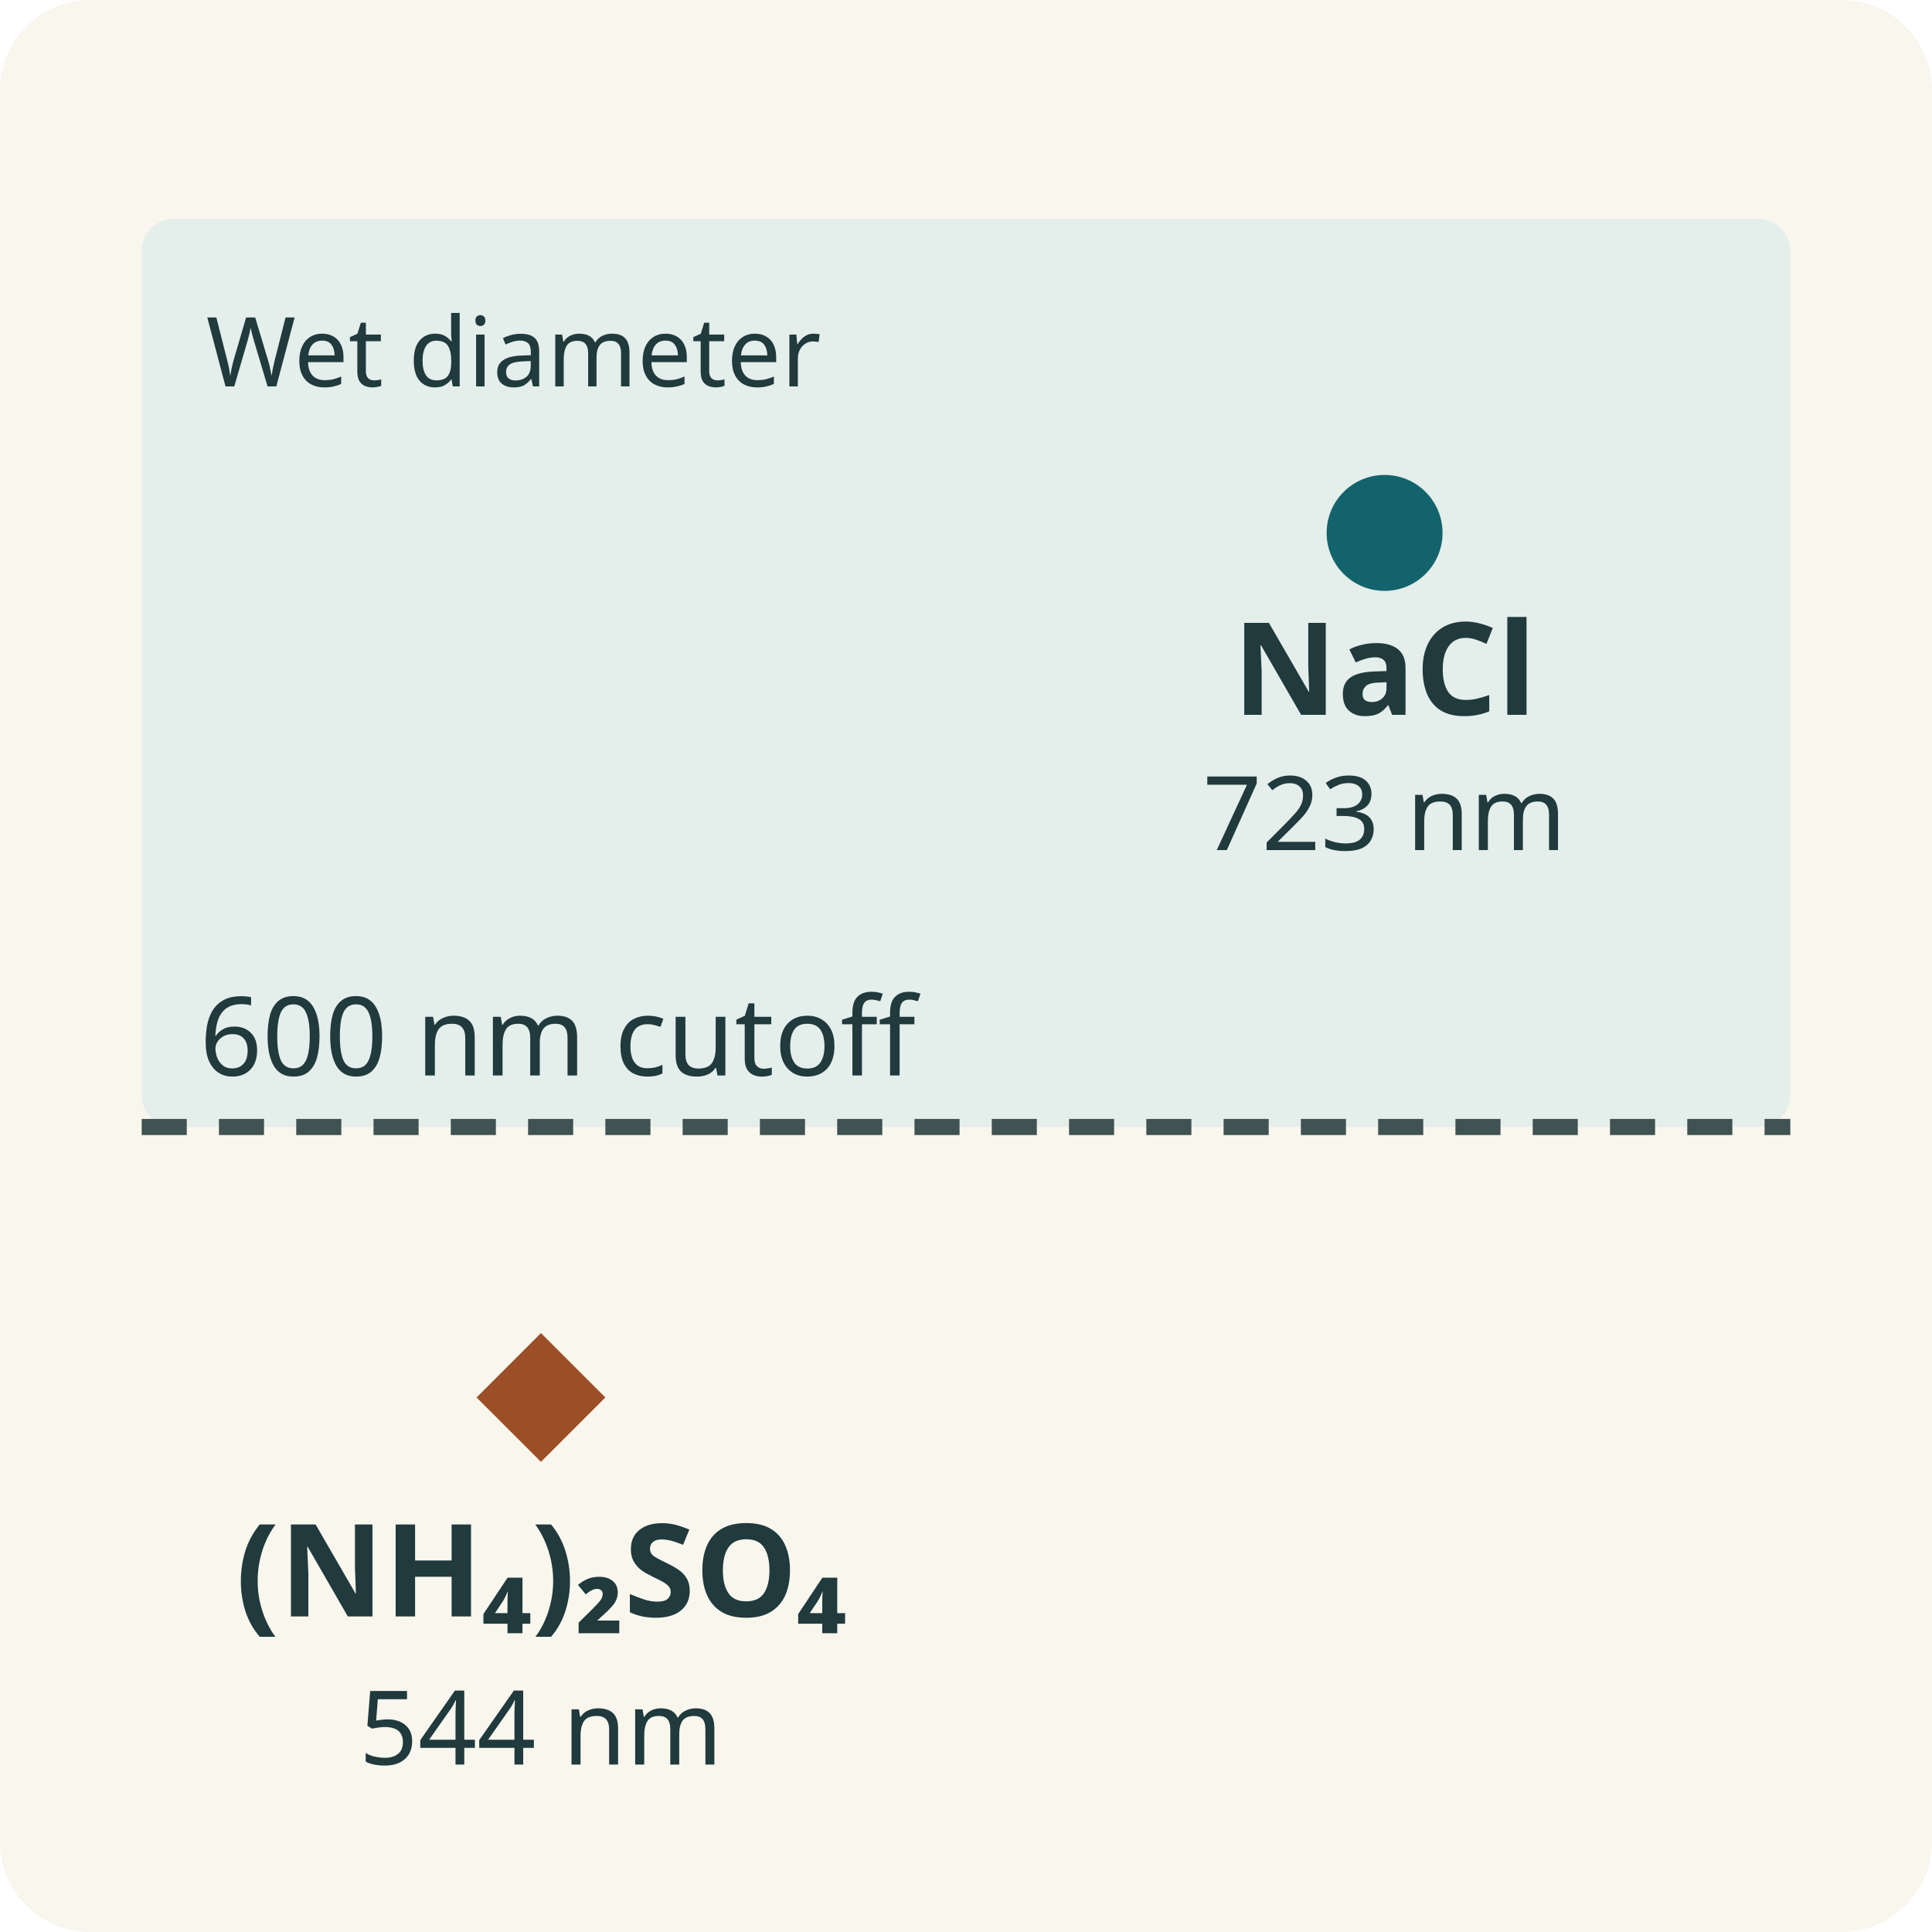
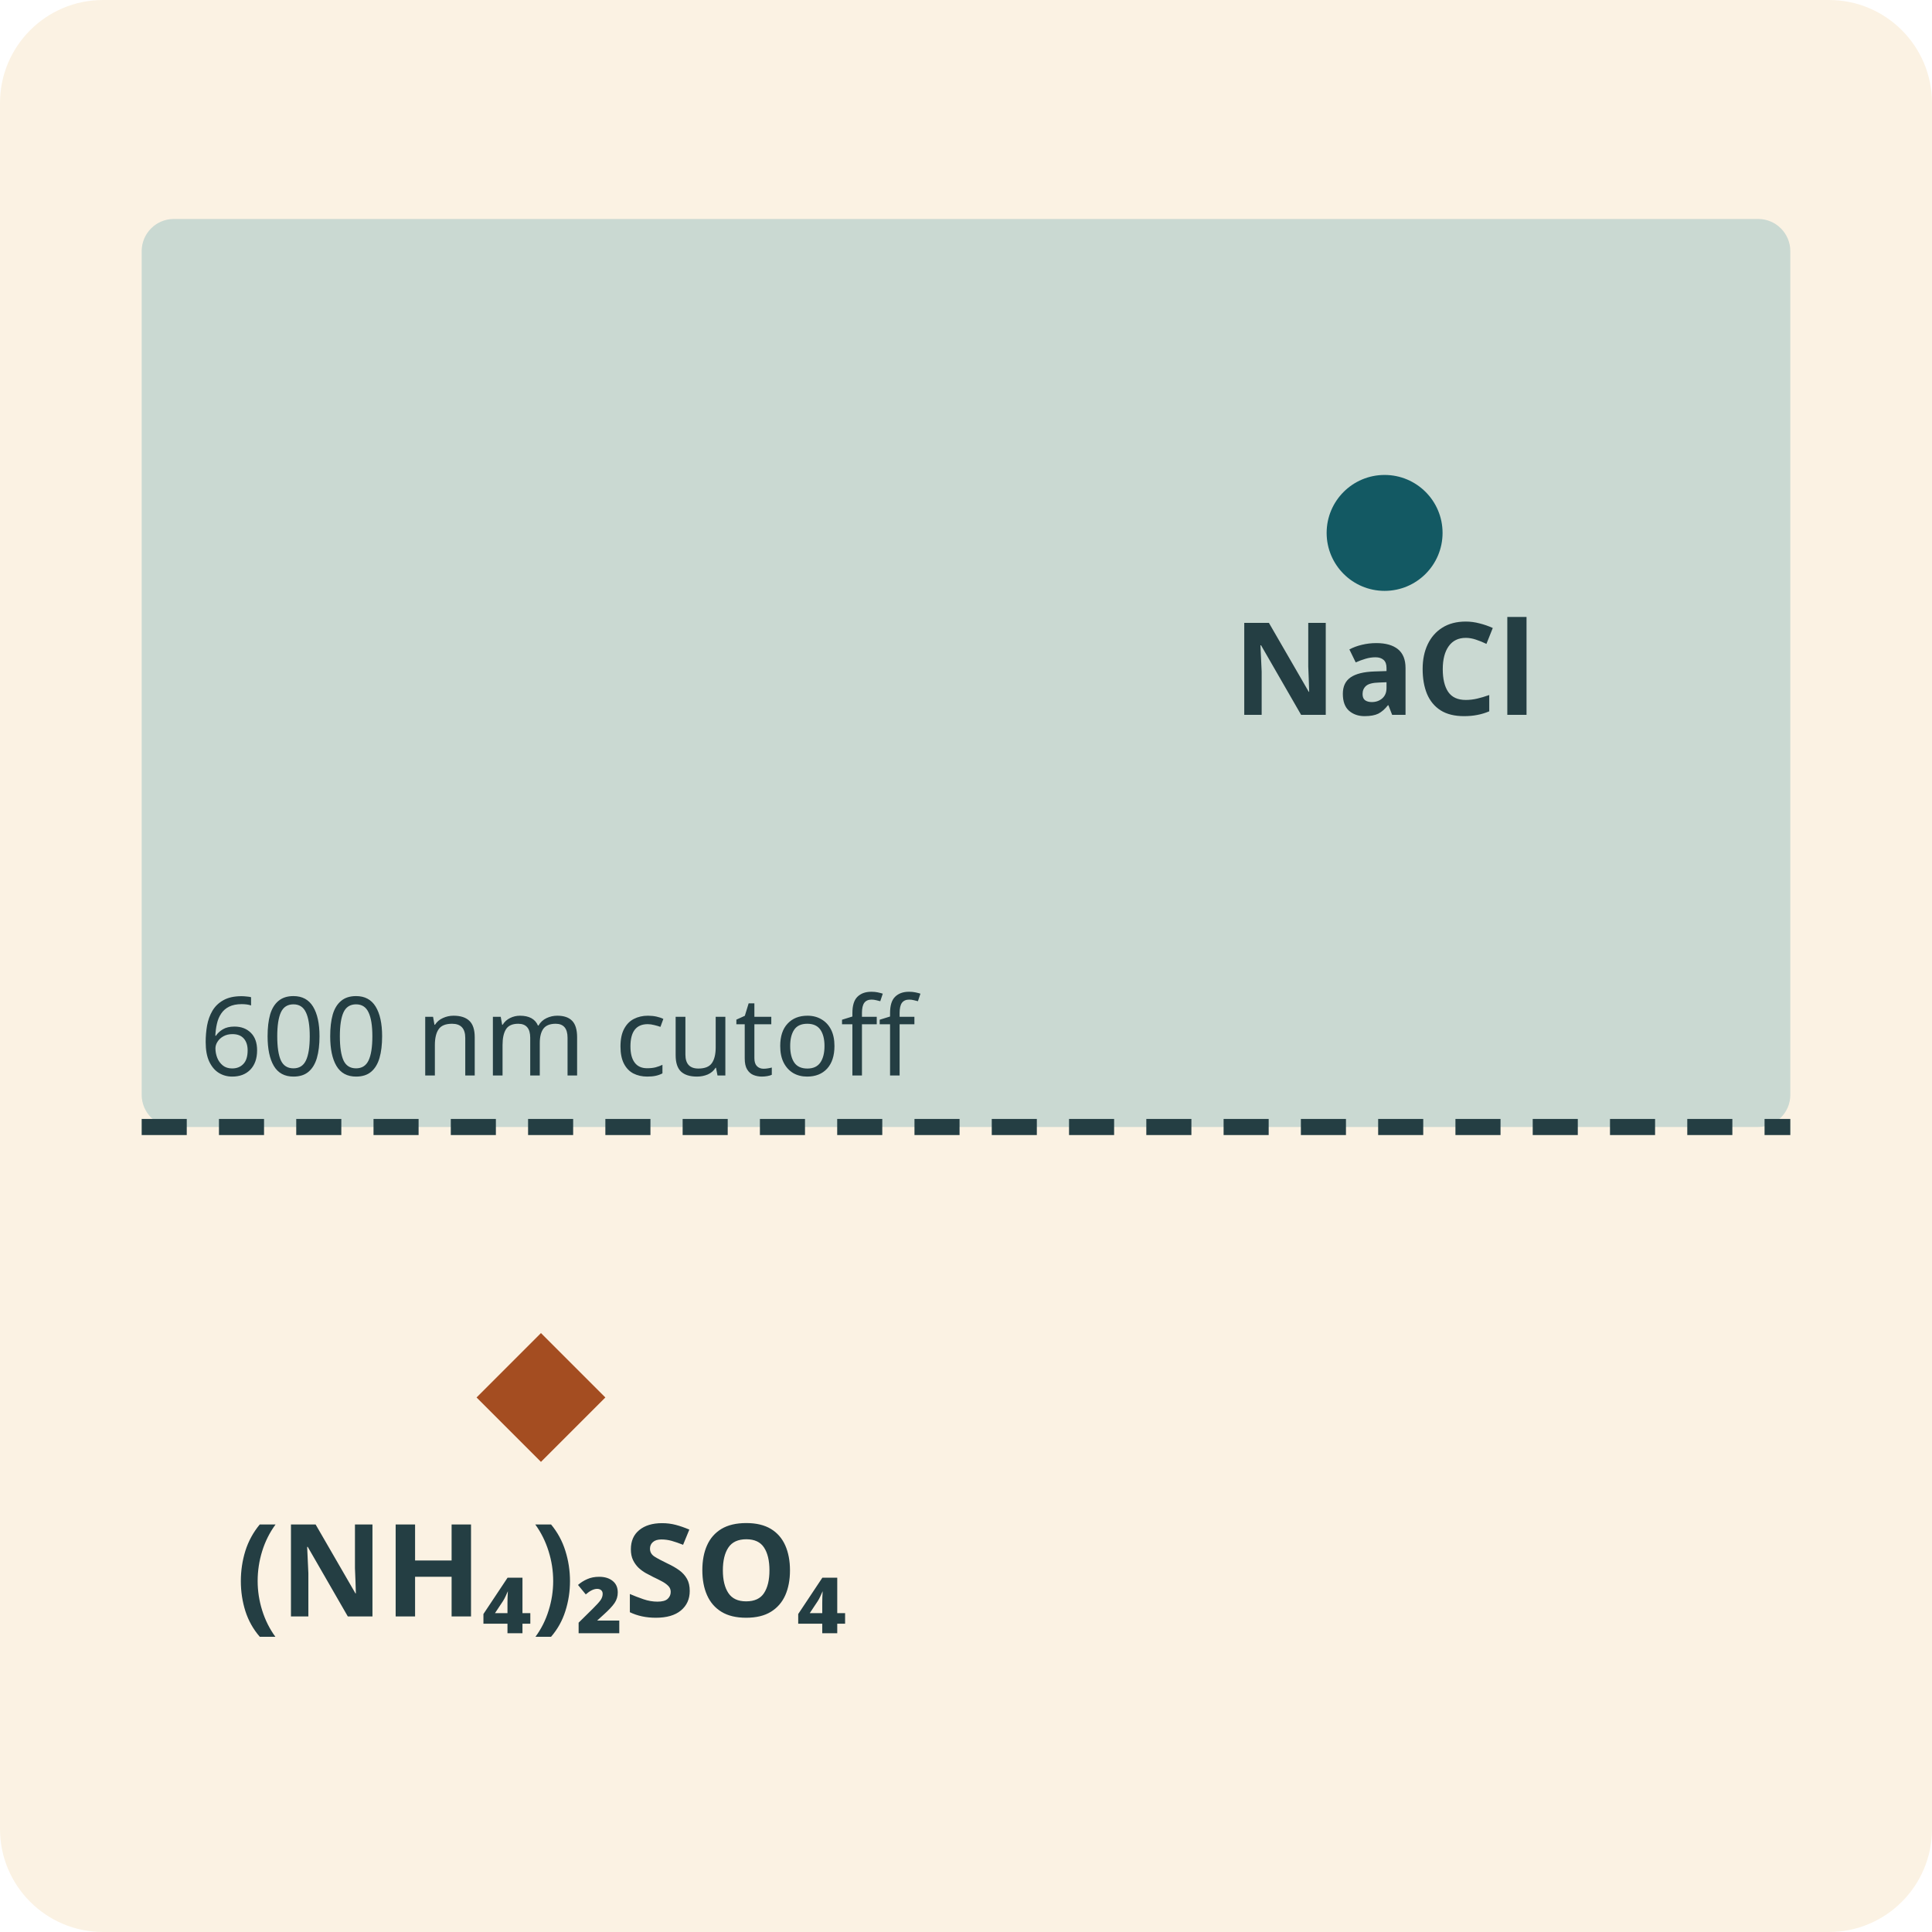
<svg xmlns="http://www.w3.org/2000/svg" width="3in" height="3in" viewBox="0 0 300 300" role="img" aria-labelledby="title desc">
-   <rect width="300" height="300" rx="14" fill="#f8f6ed" />
-   <rect x="22" y="34" width="256" height="141" rx="5" fill="#e4eeea" />
-   <path d="M22 175H278" fill="none" stroke="#405252" stroke-width="2.5" stroke-dasharray="7 5" />
-   <g font-family="sans-serif" fill="#203a3d">
-     <text x="32" y="60" font-size="15">Wet diameter</text>
+   <rect width="300" height="300" rx="16" fill="#fbf2e3" />
+   <rect x="22" y="34" width="256" height="141" rx="5" fill="#cad9d2" />
+   <path d="M22 175H278" fill="none" stroke="#243e43" stroke-width="2.5" stroke-dasharray="7 5" />
+   <g font-family="sans-serif" fill="#243e43">
    <text x="31" y="167" font-size="17">600 nm cutoff</text>
-     <circle cx="215" cy="82.75" r="9" fill="#13636c" />
+     <circle cx="215" cy="82.75" r="9" fill="#135963" />
    <text x="215" y="111" text-anchor="middle" font-size="20" font-weight="bold">NaCl</text>
-     <text x="215" y="132" text-anchor="middle" font-size="16">723 nm</text>
-     <path d="m84 207 10 10-10 10-10-10z" fill="#9c4f27" />
+     <path d="m84 207 10 10-10 10-10-10z" fill="#a44d21" />
    <text x="84" y="251" text-anchor="middle" font-size="20" font-weight="bold">(NH₄)₂SO₄</text>
-     <text x="84" y="274" text-anchor="middle" font-size="16">544 nm</text>
  </g>
</svg>
